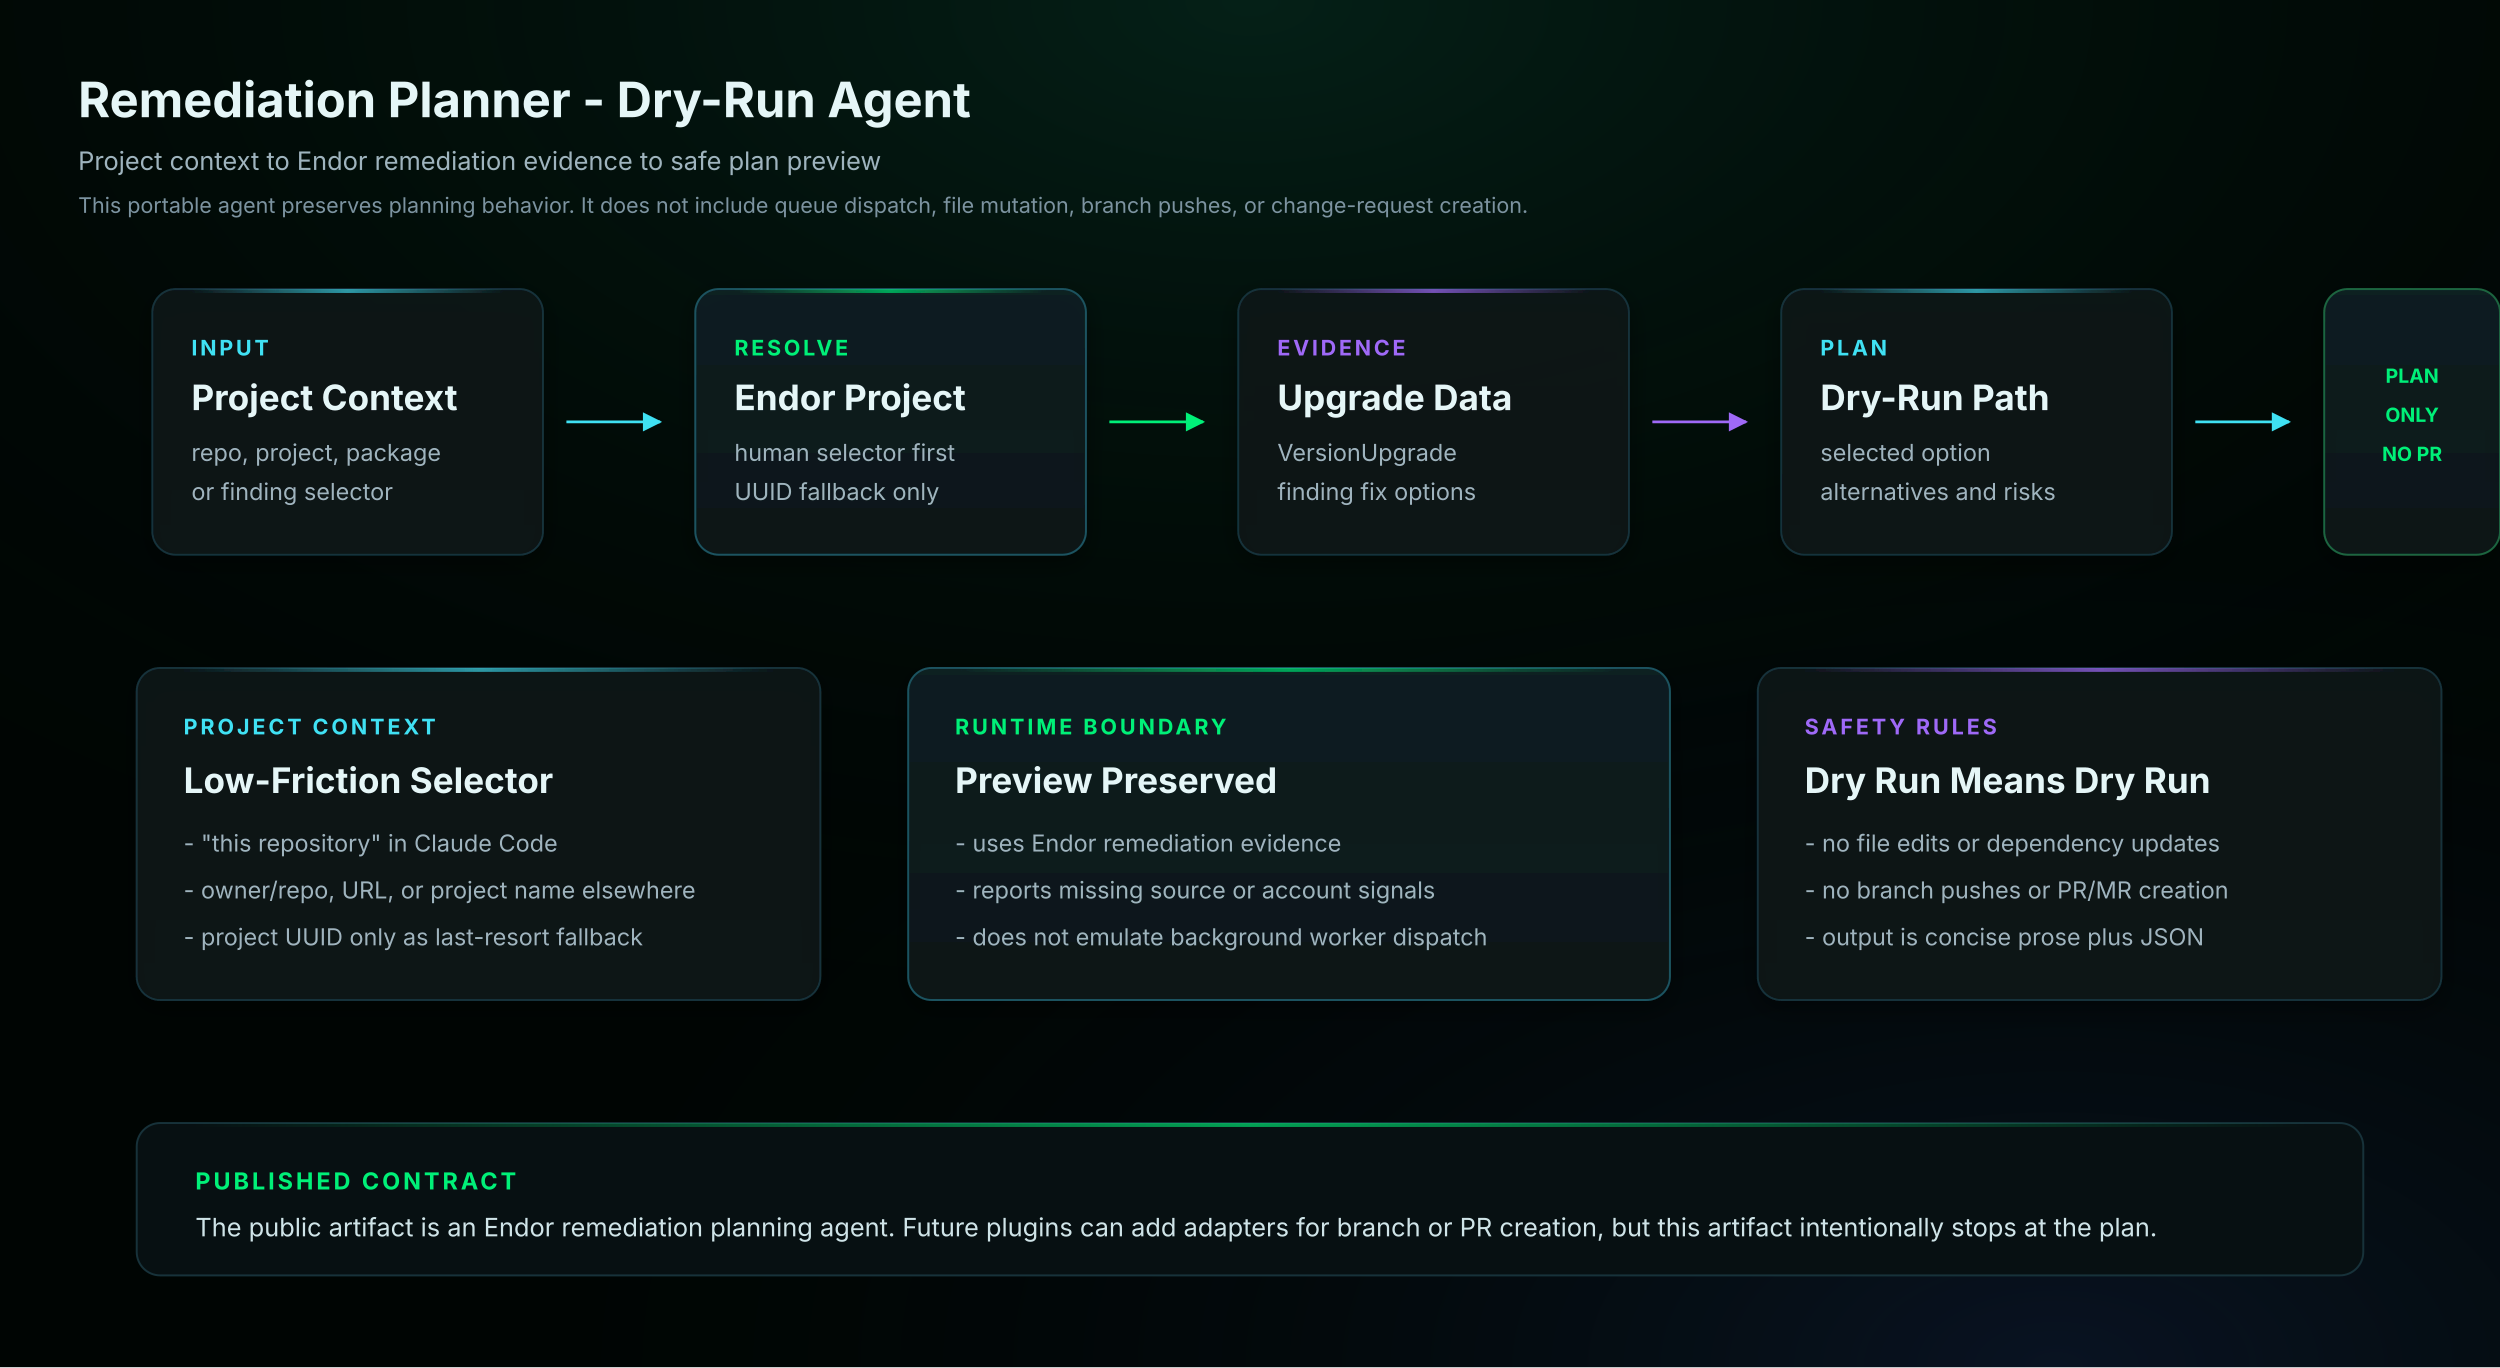
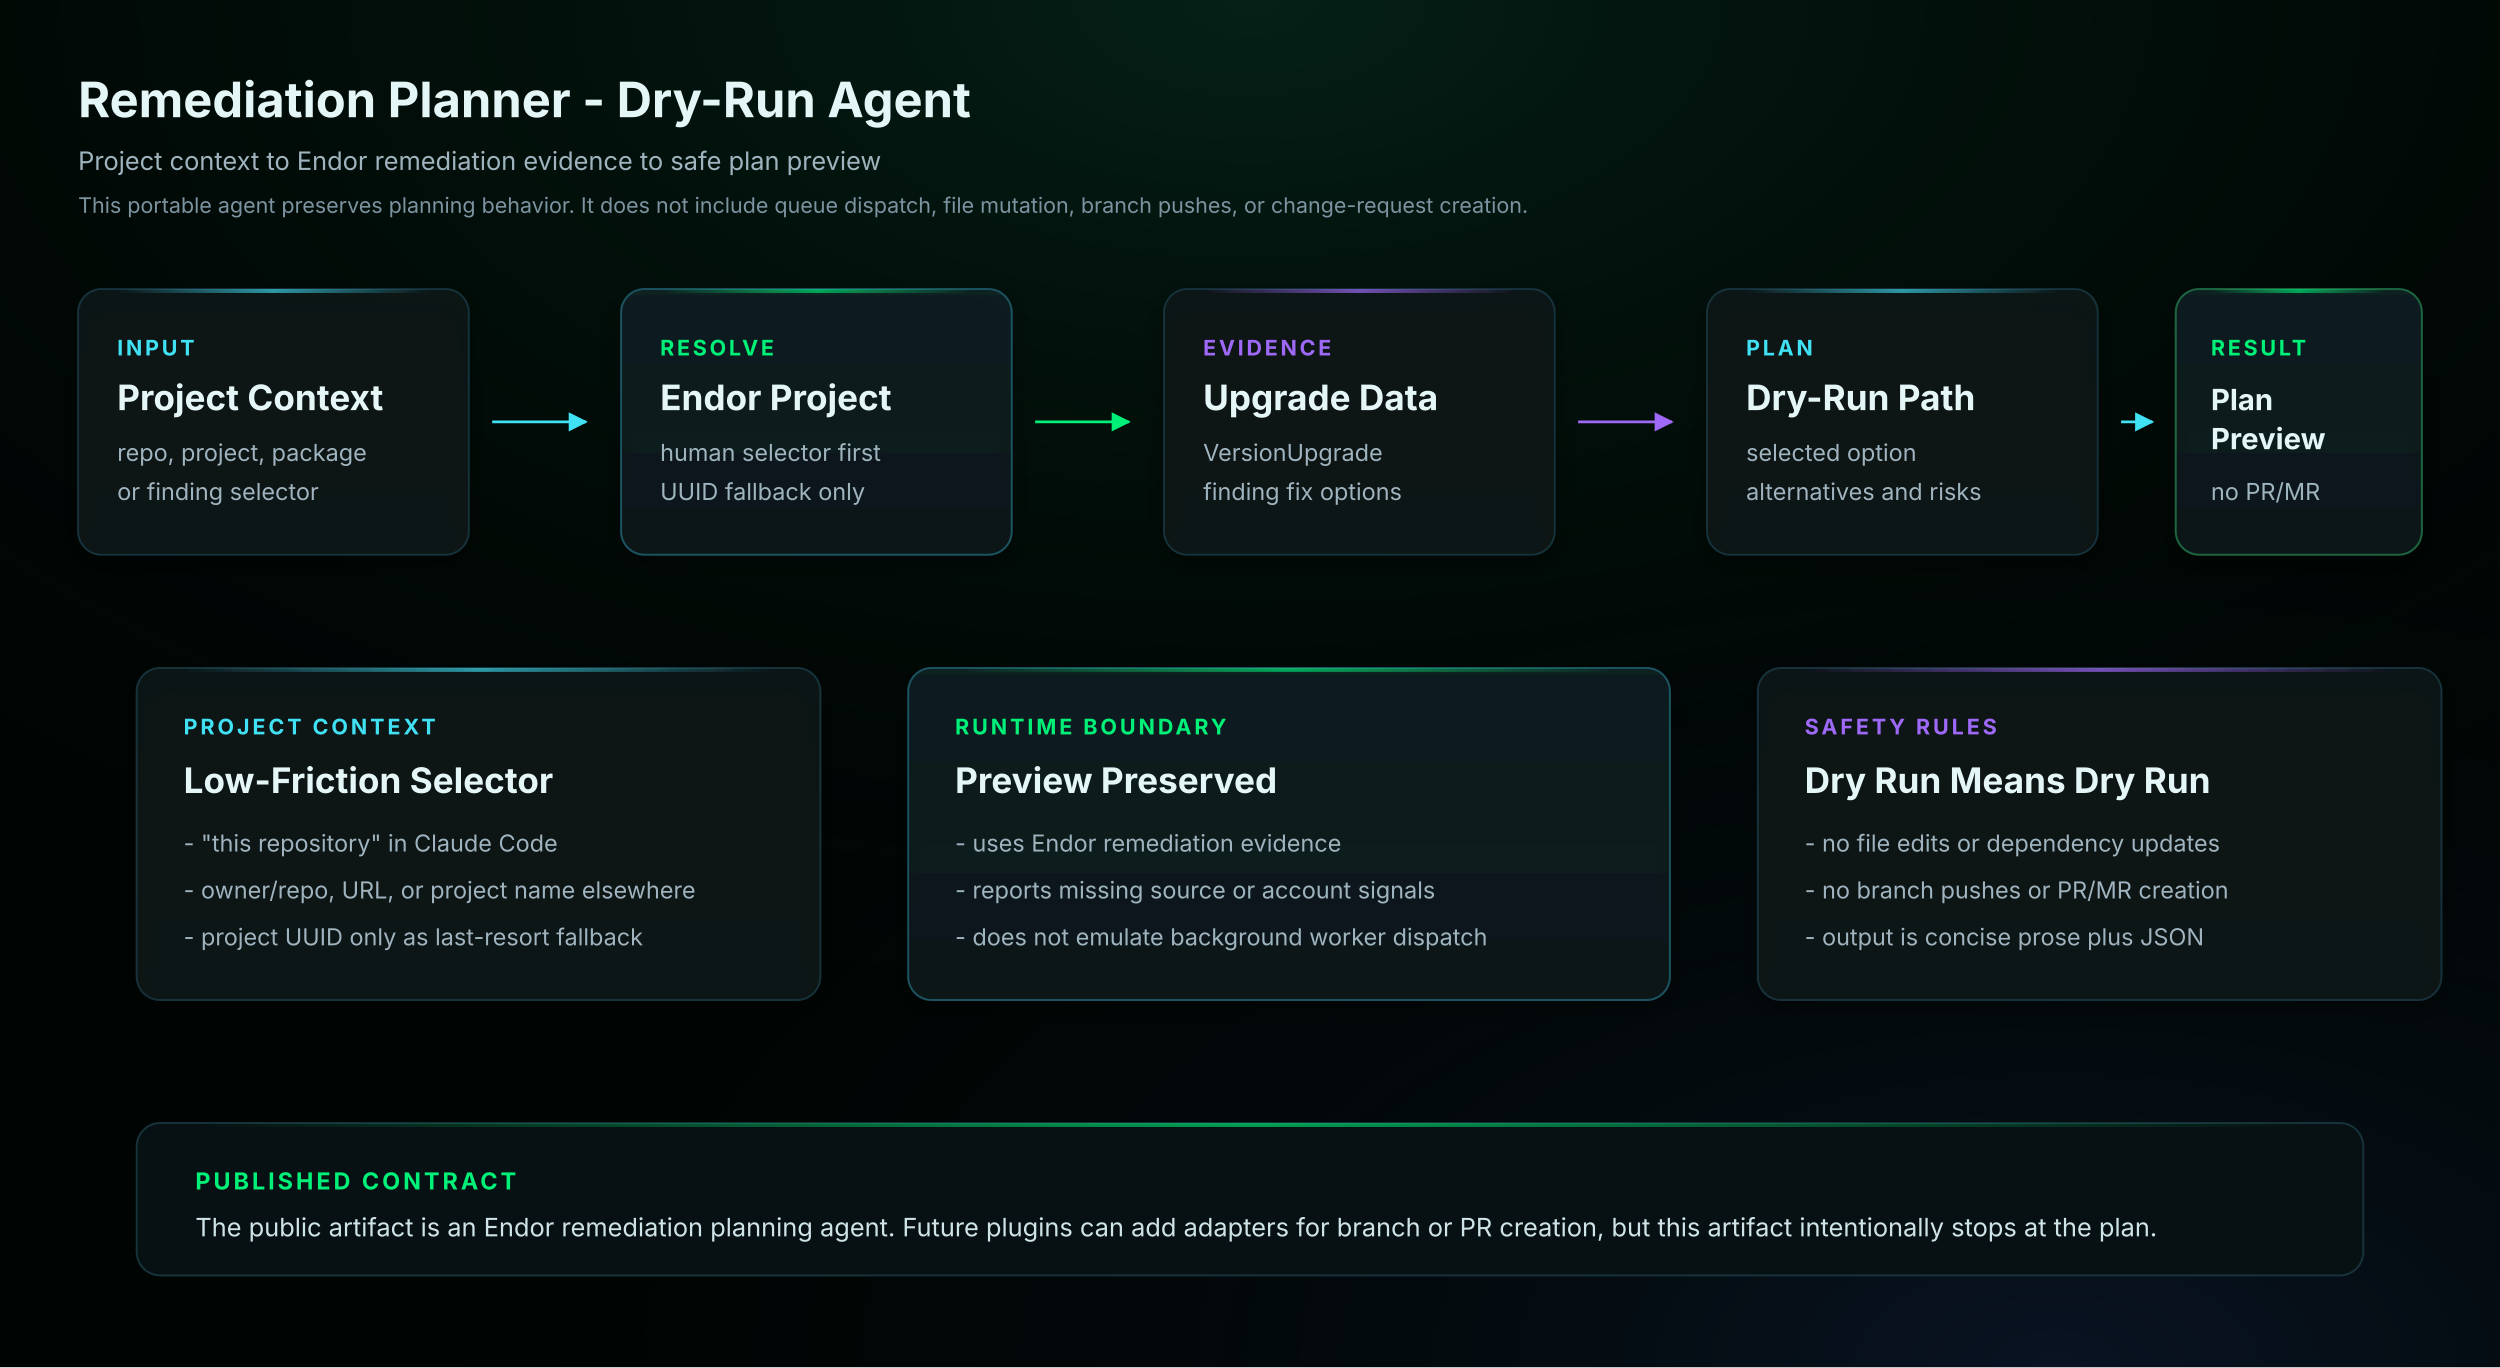
<svg xmlns="http://www.w3.org/2000/svg" viewBox="0 0 1280 700" font-family="-apple-system, BlinkMacSystemFont, 'Segoe UI', Inter, Geist, sans-serif">
  <defs>
    <radialGradient id="bgGlow" cx="50%" cy="0%" r="80%">
      <stop offset="0%" stop-color="#0a3d2c" stop-opacity="0.48" />
      <stop offset="100%" stop-color="#000503" stop-opacity="0" />
    </radialGradient>
    <radialGradient id="bgGlow2" cx="82%" cy="100%" r="65%">
      <stop offset="0%" stop-color="#1a2f5e" stop-opacity="0.34" />
      <stop offset="100%" stop-color="#000503" stop-opacity="0" />
    </radialGradient>
    <linearGradient id="cardGlass" x1="0%" y1="0%" x2="0%" y2="100%">
      <stop offset="0%" stop-color="#0d1518" stop-opacity="0.94" />
      <stop offset="100%" stop-color="#0a1112" stop-opacity="0.97" />
    </linearGradient>
    <linearGradient id="cardGlassActive" x1="0%" y1="0%" x2="0%" y2="100%">
      <stop offset="0%" stop-color="#0e2023" stop-opacity="0.96" />
      <stop offset="100%" stop-color="#091517" stop-opacity="0.98" />
    </linearGradient>
    <linearGradient id="hairline" x1="0%" y1="0%" x2="100%" y2="0%">
      <stop offset="0%" stop-color="#3fe1f3" stop-opacity="0" />
      <stop offset="50%" stop-color="#3fe1f3" stop-opacity="0.64" />
      <stop offset="100%" stop-color="#3fe1f3" stop-opacity="0" />
    </linearGradient>
    <linearGradient id="hairlineGreen" x1="0%" y1="0%" x2="100%" y2="0%">
      <stop offset="0%" stop-color="#00f078" stop-opacity="0" />
      <stop offset="50%" stop-color="#00f078" stop-opacity="0.64" />
      <stop offset="100%" stop-color="#00f078" stop-opacity="0" />
    </linearGradient>
    <linearGradient id="hairlinePurple" x1="0%" y1="0%" x2="100%" y2="0%">
      <stop offset="0%" stop-color="#9f69f7" stop-opacity="0" />
      <stop offset="50%" stop-color="#9f69f7" stop-opacity="0.70" />
      <stop offset="100%" stop-color="#9f69f7" stop-opacity="0" />
    </linearGradient>
    <filter id="cardShadow" x="-10%" y="-10%" width="120%" height="130%">
      <feGaussianBlur in="SourceAlpha" stdDeviation="6" />
      <feOffset dx="0" dy="4" />
      <feComponentTransfer>
        <feFuncA type="linear" slope="0.42" />
      </feComponentTransfer>
      <feMerge>
        <feMergeNode />
        <feMergeNode in="SourceGraphic" />
      </feMerge>
    </filter>
    <marker id="arrowCyan" viewBox="0 0 10 10" refX="9" refY="5" markerWidth="7" markerHeight="7" orient="auto-start-reverse">
      <path d="M 0 0 L 10 5 L 0 10 z" fill="#3fe1f3" />
    </marker>
    <marker id="arrowGreen" viewBox="0 0 10 10" refX="9" refY="5" markerWidth="7" markerHeight="7" orient="auto-start-reverse">
      <path d="M 0 0 L 10 5 L 0 10 z" fill="#00f078" />
    </marker>
    <marker id="arrowPurple" viewBox="0 0 10 10" refX="9" refY="5" markerWidth="7" markerHeight="7" orient="auto-start-reverse">
      <path d="M 0 0 L 10 5 L 0 10 z" fill="#9f69f7" />
    </marker>
  </defs>
  <rect width="1280" height="700" fill="#000503" />
  <rect width="1280" height="700" fill="url(#bgGlow)" />
  <rect width="1280" height="700" fill="url(#bgGlow2)" />
  <g transform="translate(40, 34)">
    <text x="0" y="26" font-size="25" font-weight="700" fill="#e5f6f7">Remediation Planner - Dry-Run Agent</text>
    <text x="0" y="53" font-size="13" fill="#9fb4be">Project context to Endor remediation evidence to safe plan preview</text>
    <text x="0" y="75" font-size="11" fill="#7c93a0">This portable agent preserves planning behavior. It does not include queue dispatch, file mutation, branch pushes, or change-request creation.</text>
  </g>
-   <g transform="translate(78, 148)">
+   <g transform="translate(40, 148)">
    <g filter="url(#cardShadow)">
      <rect width="200" height="136" rx="12" fill="url(#cardGlass)" stroke="#17323a" />
      <rect x="20" y="0" width="160" height="2" fill="url(#hairline)" />
      <text x="20" y="34" font-size="11" font-weight="700" fill="#3fe1f3" letter-spacing="1.4">INPUT</text>
      <text x="20" y="62" font-size="18" font-weight="700" fill="#e5f6f7">Project Context</text>
      <text x="20" y="88" font-size="12" fill="#9fb4be">repo, project, package</text>
      <text x="20" y="108" font-size="12" fill="#9fb4be">or finding selector</text>
    </g>
    <line x1="212" y1="68" x2="260" y2="68" stroke="#3fe1f3" stroke-width="1.4" marker-end="url(#arrowCyan)" />
    <g transform="translate(278,0)" filter="url(#cardShadow)">
      <rect width="200" height="136" rx="12" fill="url(#cardGlassActive)" stroke="#1c5360" />
      <rect x="20" y="0" width="160" height="2" fill="url(#hairlineGreen)" />
      <text x="20" y="34" font-size="11" font-weight="700" fill="#00f078" letter-spacing="1.4">RESOLVE</text>
      <text x="20" y="62" font-size="18" font-weight="700" fill="#e5f6f7">Endor Project</text>
      <text x="20" y="88" font-size="12" fill="#9fb4be">human selector first</text>
      <text x="20" y="108" font-size="12" fill="#9fb4be">UUID fallback only</text>
    </g>
    <line x1="490" y1="68" x2="538" y2="68" stroke="#00f078" stroke-width="1.4" marker-end="url(#arrowGreen)" />
    <g transform="translate(556,0)" filter="url(#cardShadow)">
      <rect width="200" height="136" rx="12" fill="url(#cardGlass)" stroke="#17323a" />
      <rect x="20" y="0" width="160" height="2" fill="url(#hairlinePurple)" />
      <text x="20" y="34" font-size="11" font-weight="700" fill="#9f69f7" letter-spacing="1.4">EVIDENCE</text>
      <text x="20" y="62" font-size="18" font-weight="700" fill="#e5f6f7">Upgrade Data</text>
      <text x="20" y="88" font-size="12" fill="#9fb4be">VersionUpgrade</text>
      <text x="20" y="108" font-size="12" fill="#9fb4be">finding fix options</text>
    </g>
    <line x1="768" y1="68" x2="816" y2="68" stroke="#9f69f7" stroke-width="1.4" marker-end="url(#arrowPurple)" />
    <g transform="translate(834,0)" filter="url(#cardShadow)">
      <rect width="200" height="136" rx="12" fill="url(#cardGlass)" stroke="#17323a" />
      <rect x="20" y="0" width="160" height="2" fill="url(#hairline)" />
      <text x="20" y="34" font-size="11" font-weight="700" fill="#3fe1f3" letter-spacing="1.4">PLAN</text>
      <text x="20" y="62" font-size="18" font-weight="700" fill="#e5f6f7">Dry-Run Path</text>
      <text x="20" y="88" font-size="12" fill="#9fb4be">selected option</text>
      <text x="20" y="108" font-size="12" fill="#9fb4be">alternatives and risks</text>
    </g>
-     <line x1="1046" y1="68" x2="1094" y2="68" stroke="#3fe1f3" stroke-width="1.4" marker-end="url(#arrowCyan)" />
-     <g transform="translate(1112,0)" filter="url(#cardShadow)">
-       <rect width="90" height="136" rx="12" fill="url(#cardGlassActive)" stroke="#1f6540" />
-       <text x="45" y="48" font-size="10" font-weight="700" fill="#00f078" text-anchor="middle">PLAN</text>
-       <text x="45" y="68" font-size="10" font-weight="700" fill="#00f078" text-anchor="middle">ONLY</text>
-       <text x="45" y="88" font-size="10" font-weight="700" fill="#00f078" text-anchor="middle">NO PR</text>
+     <line x1="1046" y1="68" x2="1062" y2="68" stroke="#3fe1f3" stroke-width="1.4" marker-end="url(#arrowCyan)" />
+     <g transform="translate(1074,0)" filter="url(#cardShadow)">
+       <rect width="126" height="136" rx="12" fill="url(#cardGlassActive)" stroke="#1f6540" />
+       <rect x="18" y="0" width="90" height="2" fill="url(#hairlineGreen)" />
+       <text x="18" y="34" font-size="11" font-weight="700" fill="#00f078" letter-spacing="1.4">RESULT</text>
+       <text x="18" y="62" font-size="15" font-weight="700" fill="#e5f6f7">Plan</text>
+       <text x="18" y="82" font-size="15" font-weight="700" fill="#e5f6f7">Preview</text>
+       <text x="18" y="108" font-size="12" fill="#9fb4be">no PR/MR</text>
    </g>
  </g>
  <g transform="translate(70, 342)">
    <g filter="url(#cardShadow)">
      <rect width="350" height="170" rx="12" fill="url(#cardGlass)" stroke="#17323a" />
      <rect x="24" y="0" width="302" height="2" fill="url(#hairline)" />
      <text x="24" y="34" font-size="11" font-weight="700" fill="#3fe1f3" letter-spacing="1.5">PROJECT CONTEXT</text>
      <text x="24" y="64" font-size="18" font-weight="700" fill="#e5f6f7">Low-Friction Selector</text>
      <text x="24" y="94" font-size="12" fill="#9fb4be">- "this repository" in Claude Code</text>
      <text x="24" y="118" font-size="12" fill="#9fb4be">- owner/repo, URL, or project name elsewhere</text>
      <text x="24" y="142" font-size="12" fill="#9fb4be">- project UUID only as last-resort fallback</text>
    </g>
    <g transform="translate(395,0)" filter="url(#cardShadow)">
      <rect width="390" height="170" rx="12" fill="url(#cardGlassActive)" stroke="#1c5360" />
      <rect x="24" y="0" width="342" height="2" fill="url(#hairlineGreen)" />
      <text x="24" y="34" font-size="11" font-weight="700" fill="#00f078" letter-spacing="1.5">RUNTIME BOUNDARY</text>
      <text x="24" y="64" font-size="18" font-weight="700" fill="#e5f6f7">Preview Preserved</text>
      <text x="24" y="94" font-size="12" fill="#9fb4be">- uses Endor remediation evidence</text>
      <text x="24" y="118" font-size="12" fill="#9fb4be">- reports missing source or account signals</text>
      <text x="24" y="142" font-size="12" fill="#9fb4be">- does not emulate background worker dispatch</text>
    </g>
    <g transform="translate(830,0)" filter="url(#cardShadow)">
      <rect width="350" height="170" rx="12" fill="url(#cardGlass)" stroke="#17323a" />
      <rect x="24" y="0" width="302" height="2" fill="url(#hairlinePurple)" />
      <text x="24" y="34" font-size="11" font-weight="700" fill="#9f69f7" letter-spacing="1.5">SAFETY RULES</text>
      <text x="24" y="64" font-size="18" font-weight="700" fill="#e5f6f7">Dry Run Means Dry Run</text>
      <text x="24" y="94" font-size="12" fill="#9fb4be">- no file edits or dependency updates</text>
      <text x="24" y="118" font-size="12" fill="#9fb4be">- no branch pushes or PR/MR creation</text>
      <text x="24" y="142" font-size="12" fill="#9fb4be">- output is concise prose plus JSON</text>
    </g>
  </g>
  <g transform="translate(70, 575)">
    <rect width="1140" height="78" rx="12" fill="#071012" stroke="#17323a" />
    <rect x="30" y="0" width="1080" height="2" fill="url(#hairlineGreen)" />
    <text x="30" y="34" font-size="12" font-weight="700" fill="#00f078" letter-spacing="1.5">PUBLISHED CONTRACT</text>
    <text x="30" y="58" font-size="13" fill="#cfe4e8">The public artifact is an Endor remediation planning agent. Future plugins can add adapters for branch or PR creation, but this artifact intentionally stops at the plan.</text>
  </g>
</svg>
